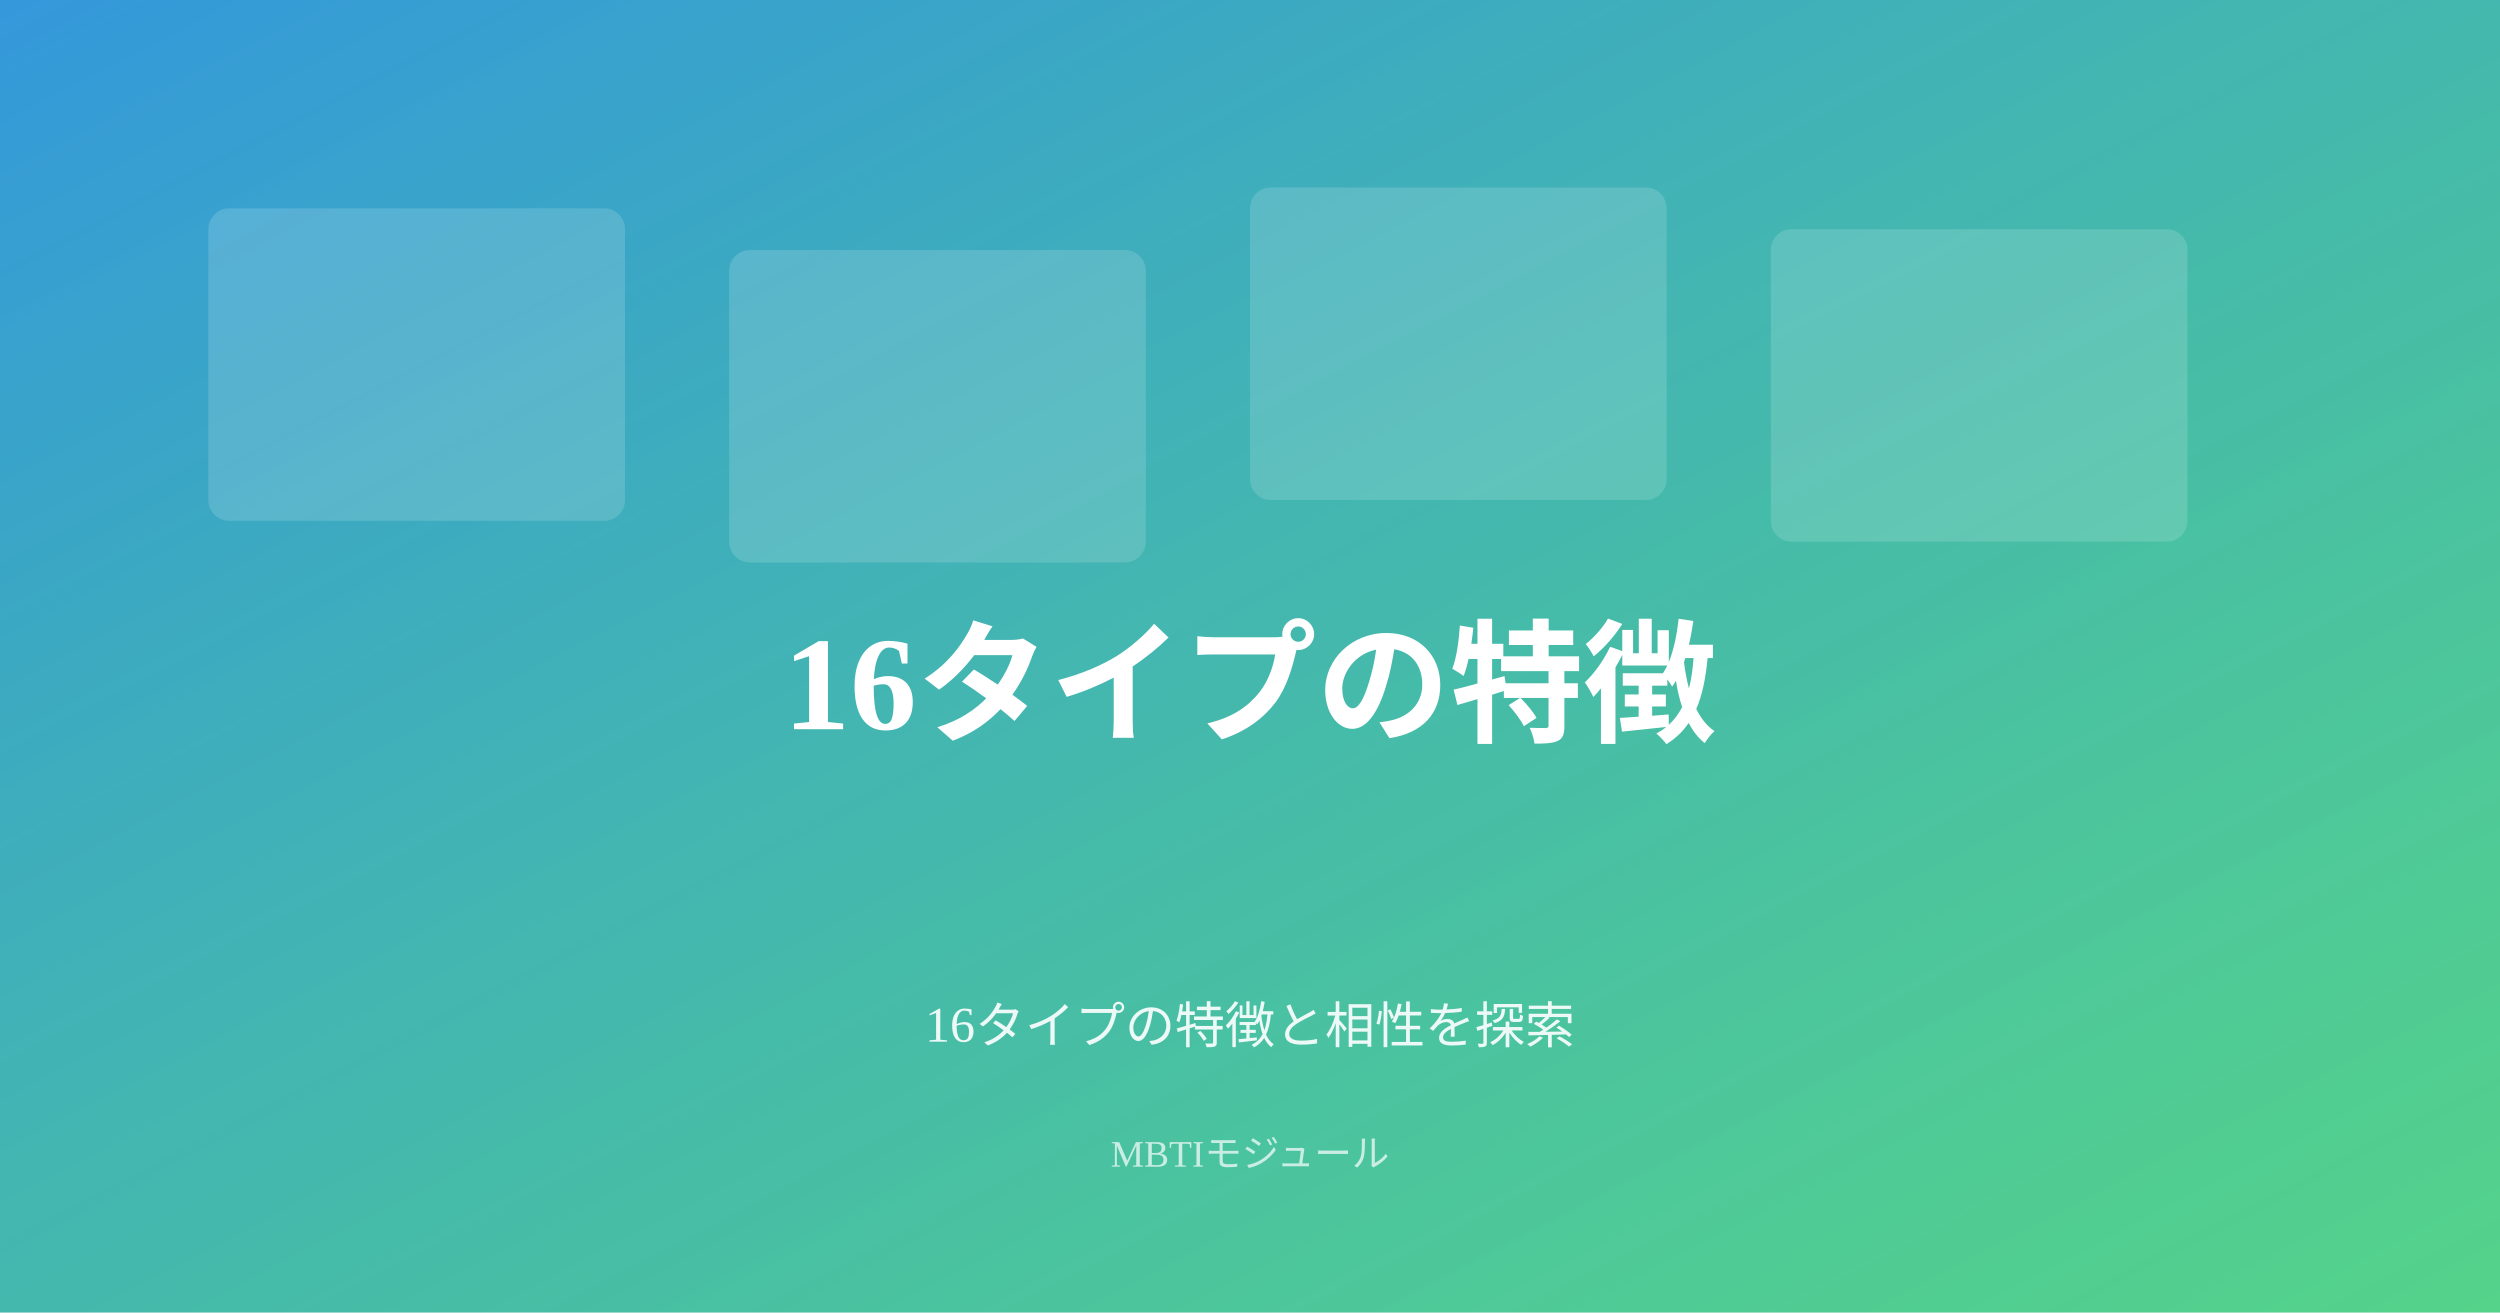
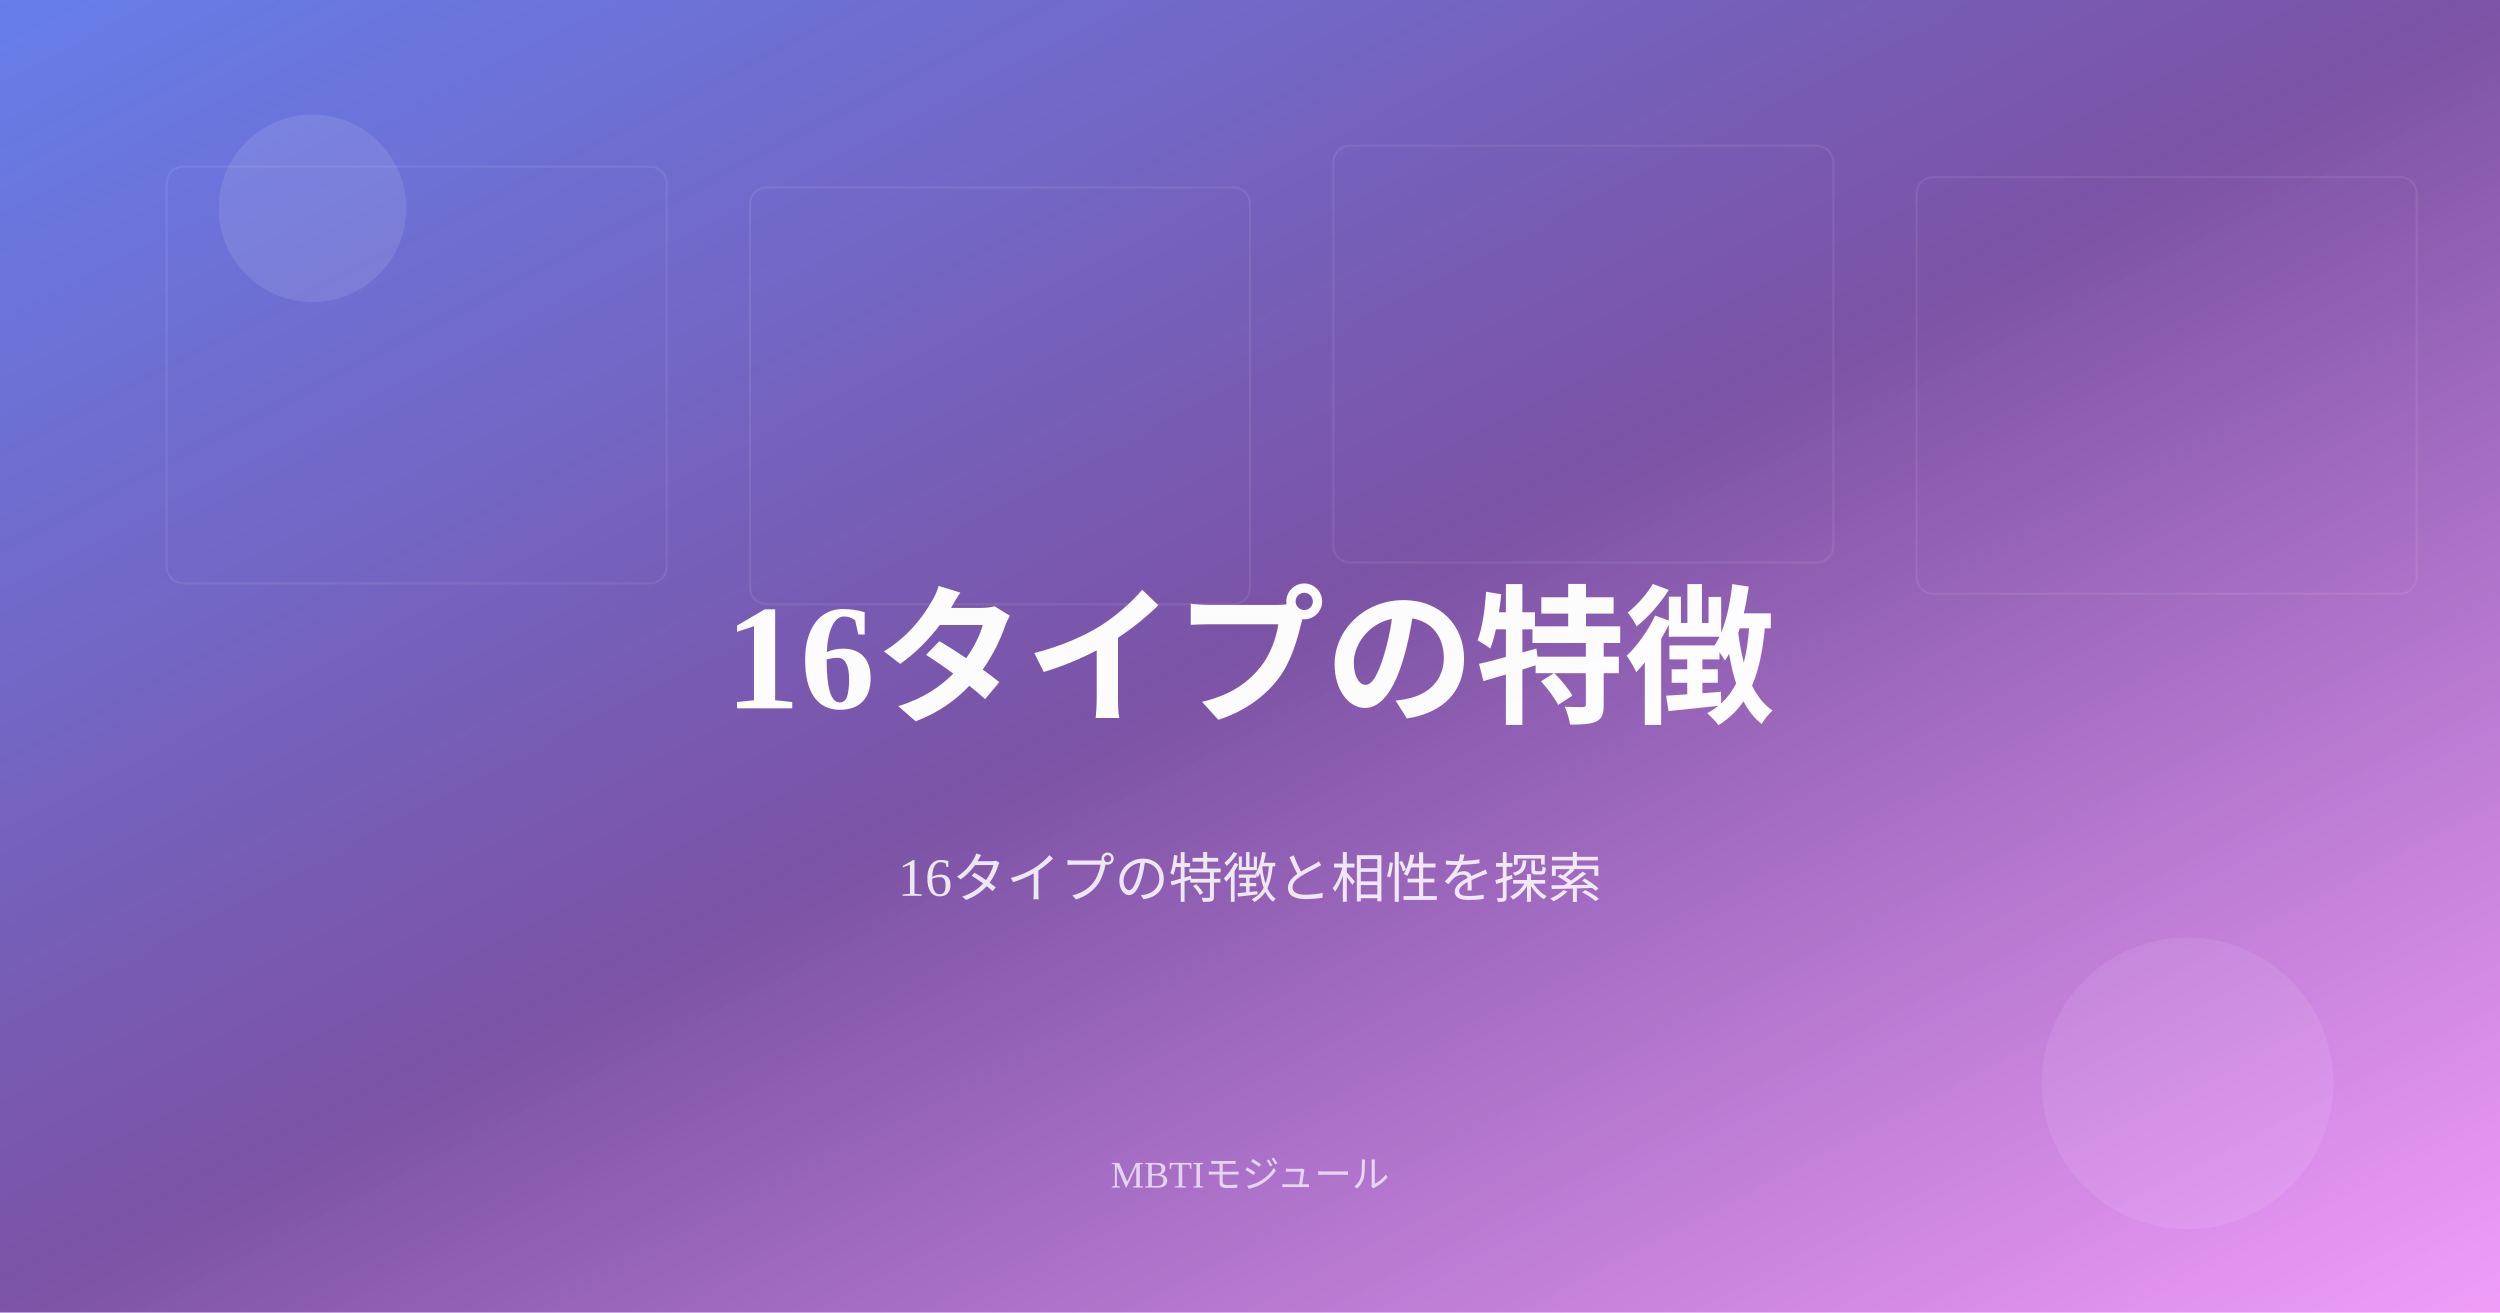
- <svg xmlns="http://www.w3.org/2000/svg" width="1200" height="630">
+ <svg xmlns="http://www.w3.org/2000/svg" width="1200" height="630" viewBox="0 0 1200 630">
  <defs>
    <linearGradient id="hubgrad" x1="0%" y1="0%" x2="100%" y2="100%">
-       <stop offset="0%" style="stop-color:#3498DB;stop-opacity:1" />
-       <stop offset="100%" style="stop-color:#2ECC71;stop-opacity:0.8" />
+       <stop offset="0%" style="stop-color:#667eea;stop-opacity:1" />
+       <stop offset="50%" style="stop-color:#764ba2;stop-opacity:0.95" />
+       <stop offset="100%" style="stop-color:#f093fb;stop-opacity:0.9" />
    </linearGradient>
  </defs>
  <rect width="1200" height="630" fill="url(#hubgrad)" />
-   <g opacity="0.15">
-     <rect x="100" y="100" width="200" height="150" fill="white" rx="10" />
-     <rect x="350" y="120" width="200" height="150" fill="white" rx="10" />
-     <rect x="600" y="90" width="200" height="150" fill="white" rx="10" />
-     <rect x="850" y="110" width="200" height="150" fill="white" rx="10" />
+   <g opacity="0.08" stroke="white" stroke-width="1">
+     <rect x="80" y="80" width="240" height="200" fill="none" rx="8" />
+     <rect x="360" y="90" width="240" height="200" fill="none" rx="8" />
+     <rect x="640" y="70" width="240" height="200" fill="none" rx="8" />
+     <rect x="920" y="85" width="240" height="200" fill="none" rx="8" />
  </g>
-   <text x="600" y="350" font-size="64" font-weight="bold" text-anchor="middle" fill="white">16タイプの特徴</text>
-   <text x="600" y="500" font-size="24" text-anchor="middle" fill="white" opacity="0.9">16タイプの特徴と相性を探索</text>
-   <text x="600" y="560" font-size="18" text-anchor="middle" fill="white" opacity="0.7">MBTIモジュール</text>
+   <circle cx="150" cy="100" r="45" fill="white" opacity="0.1" />
+   <circle cx="1050" cy="520" r="70" fill="white" opacity="0.08" />
+   <text x="600" y="340" font-size="72" font-weight="800" text-anchor="middle" fill="white" opacity="0.98">16タイプの特徴</text>
+   <text x="600" y="430" font-size="26" text-anchor="middle" fill="white" opacity="0.85" font-weight="300">16タイプの特徴と相性を探索</text>
+   <text x="600" y="570" font-size="18" text-anchor="middle" fill="white" opacity="0.7">MBTIモジュール</text>
</svg>
